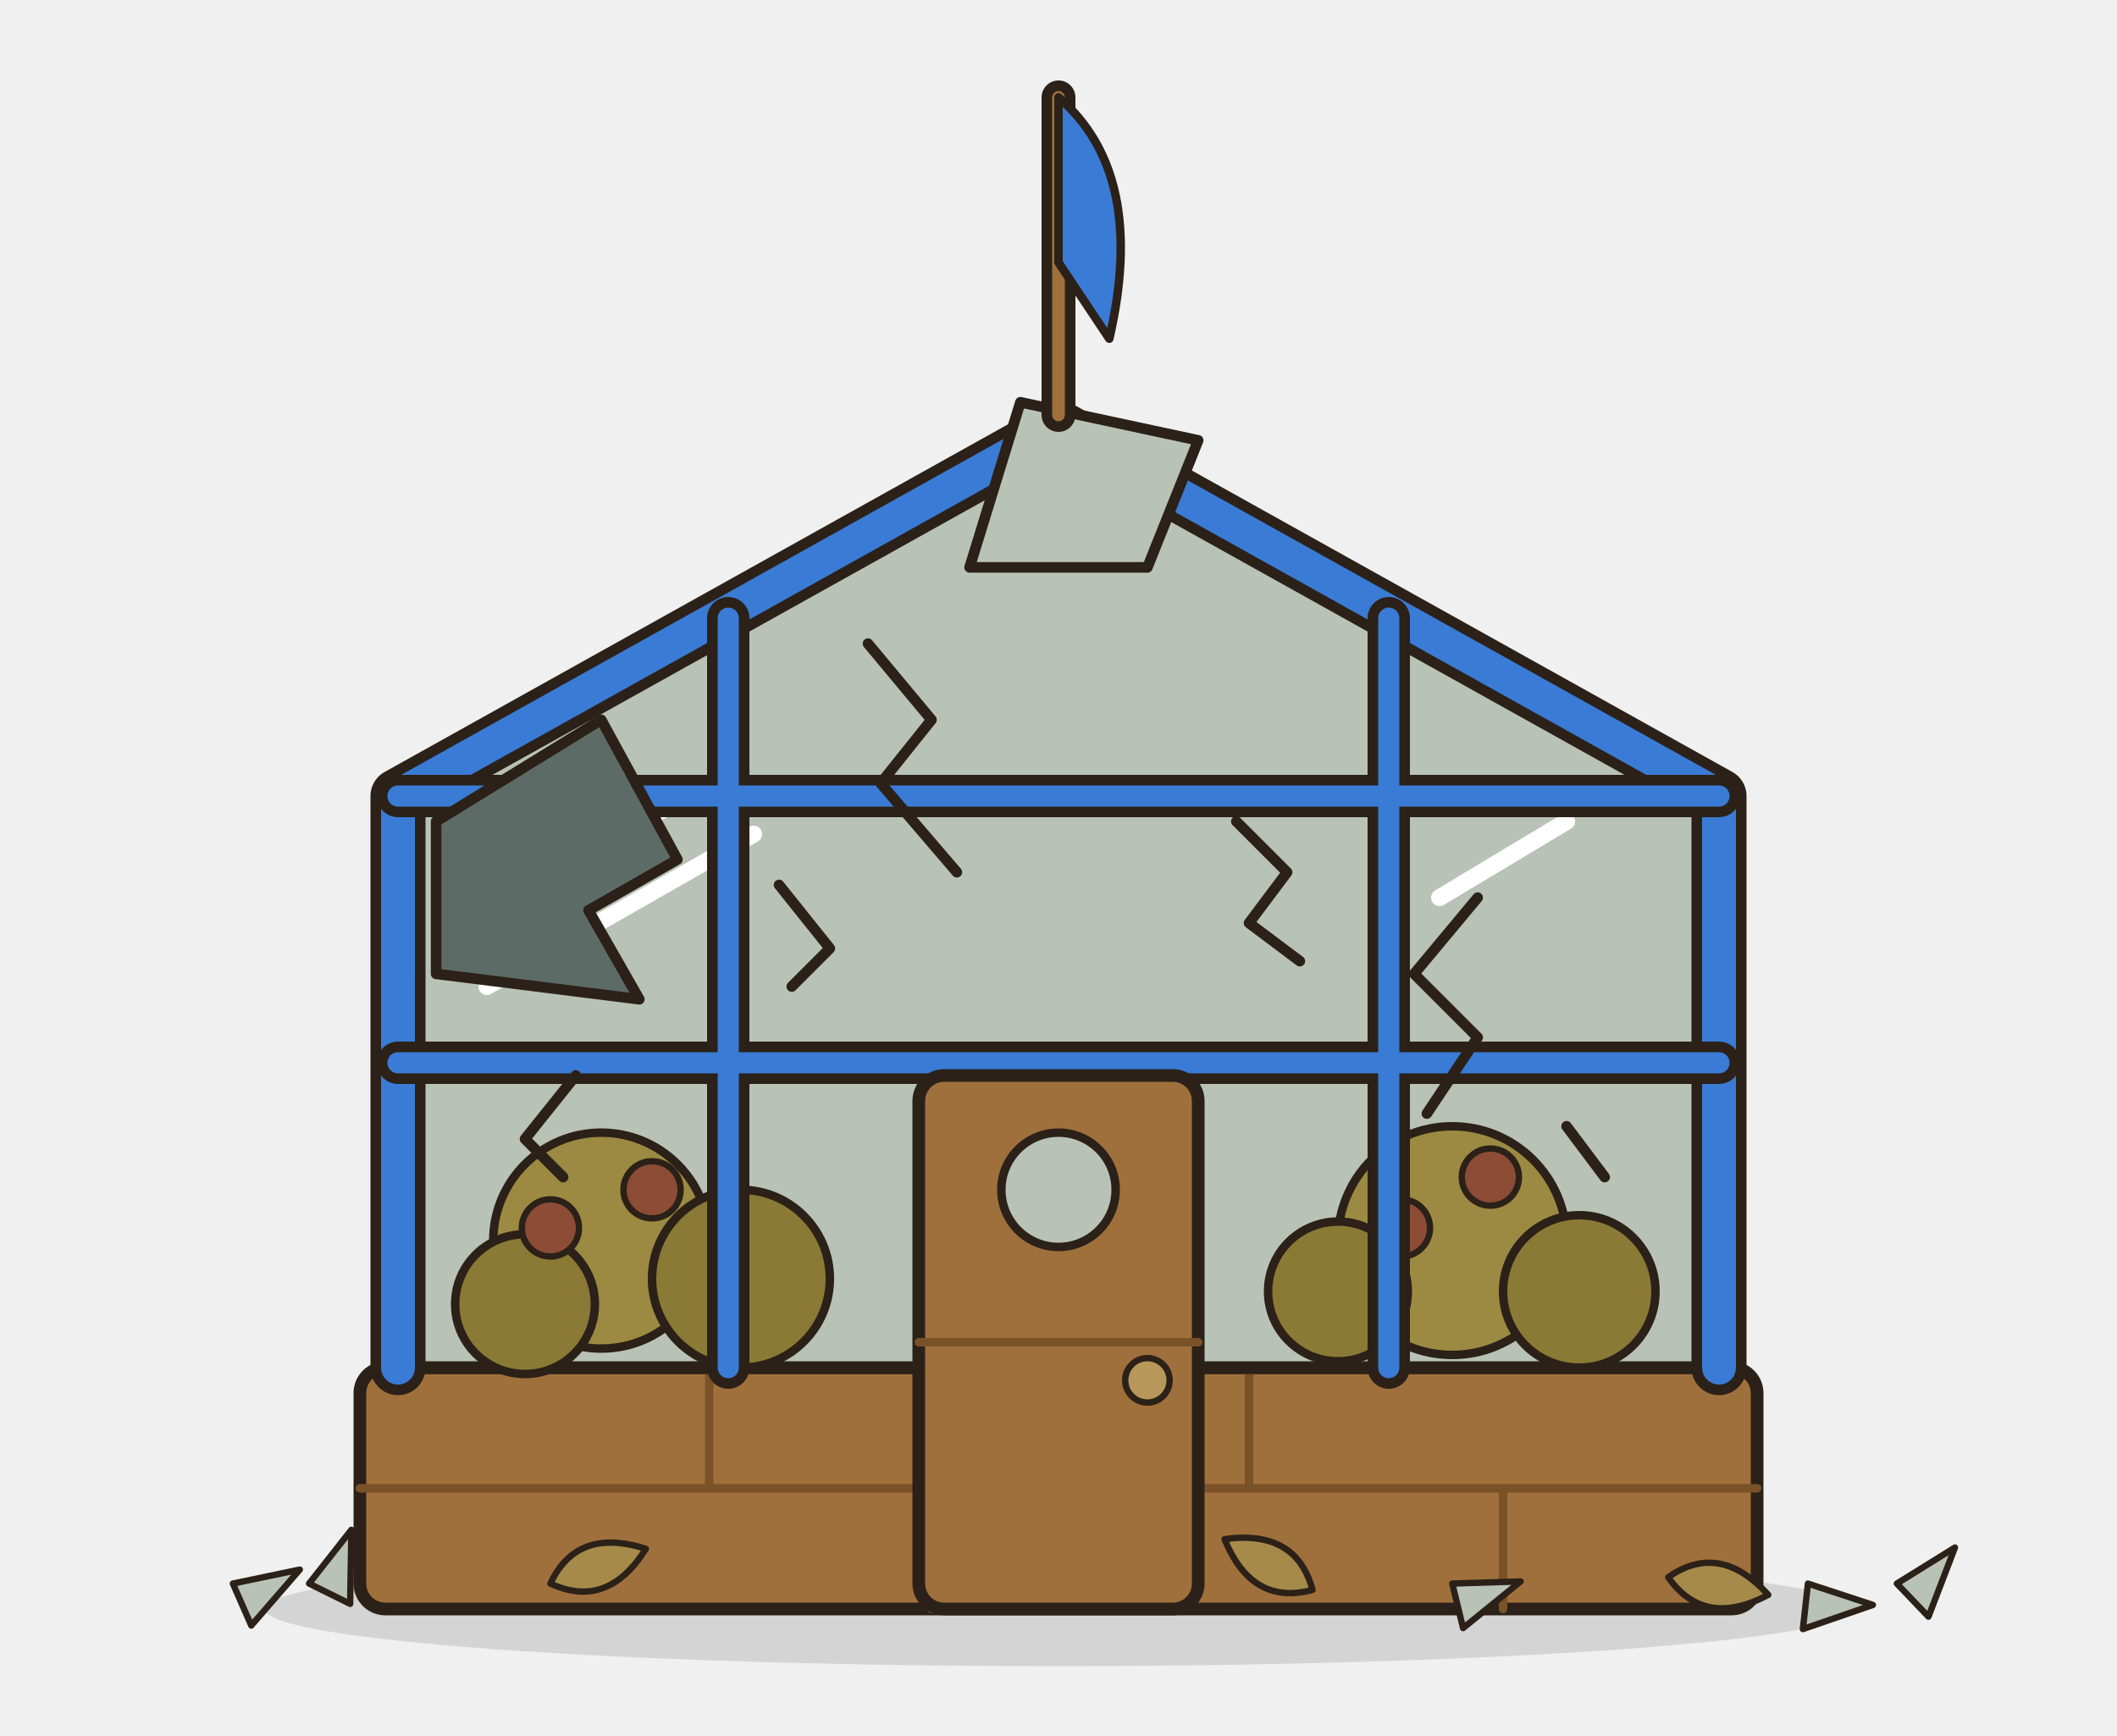
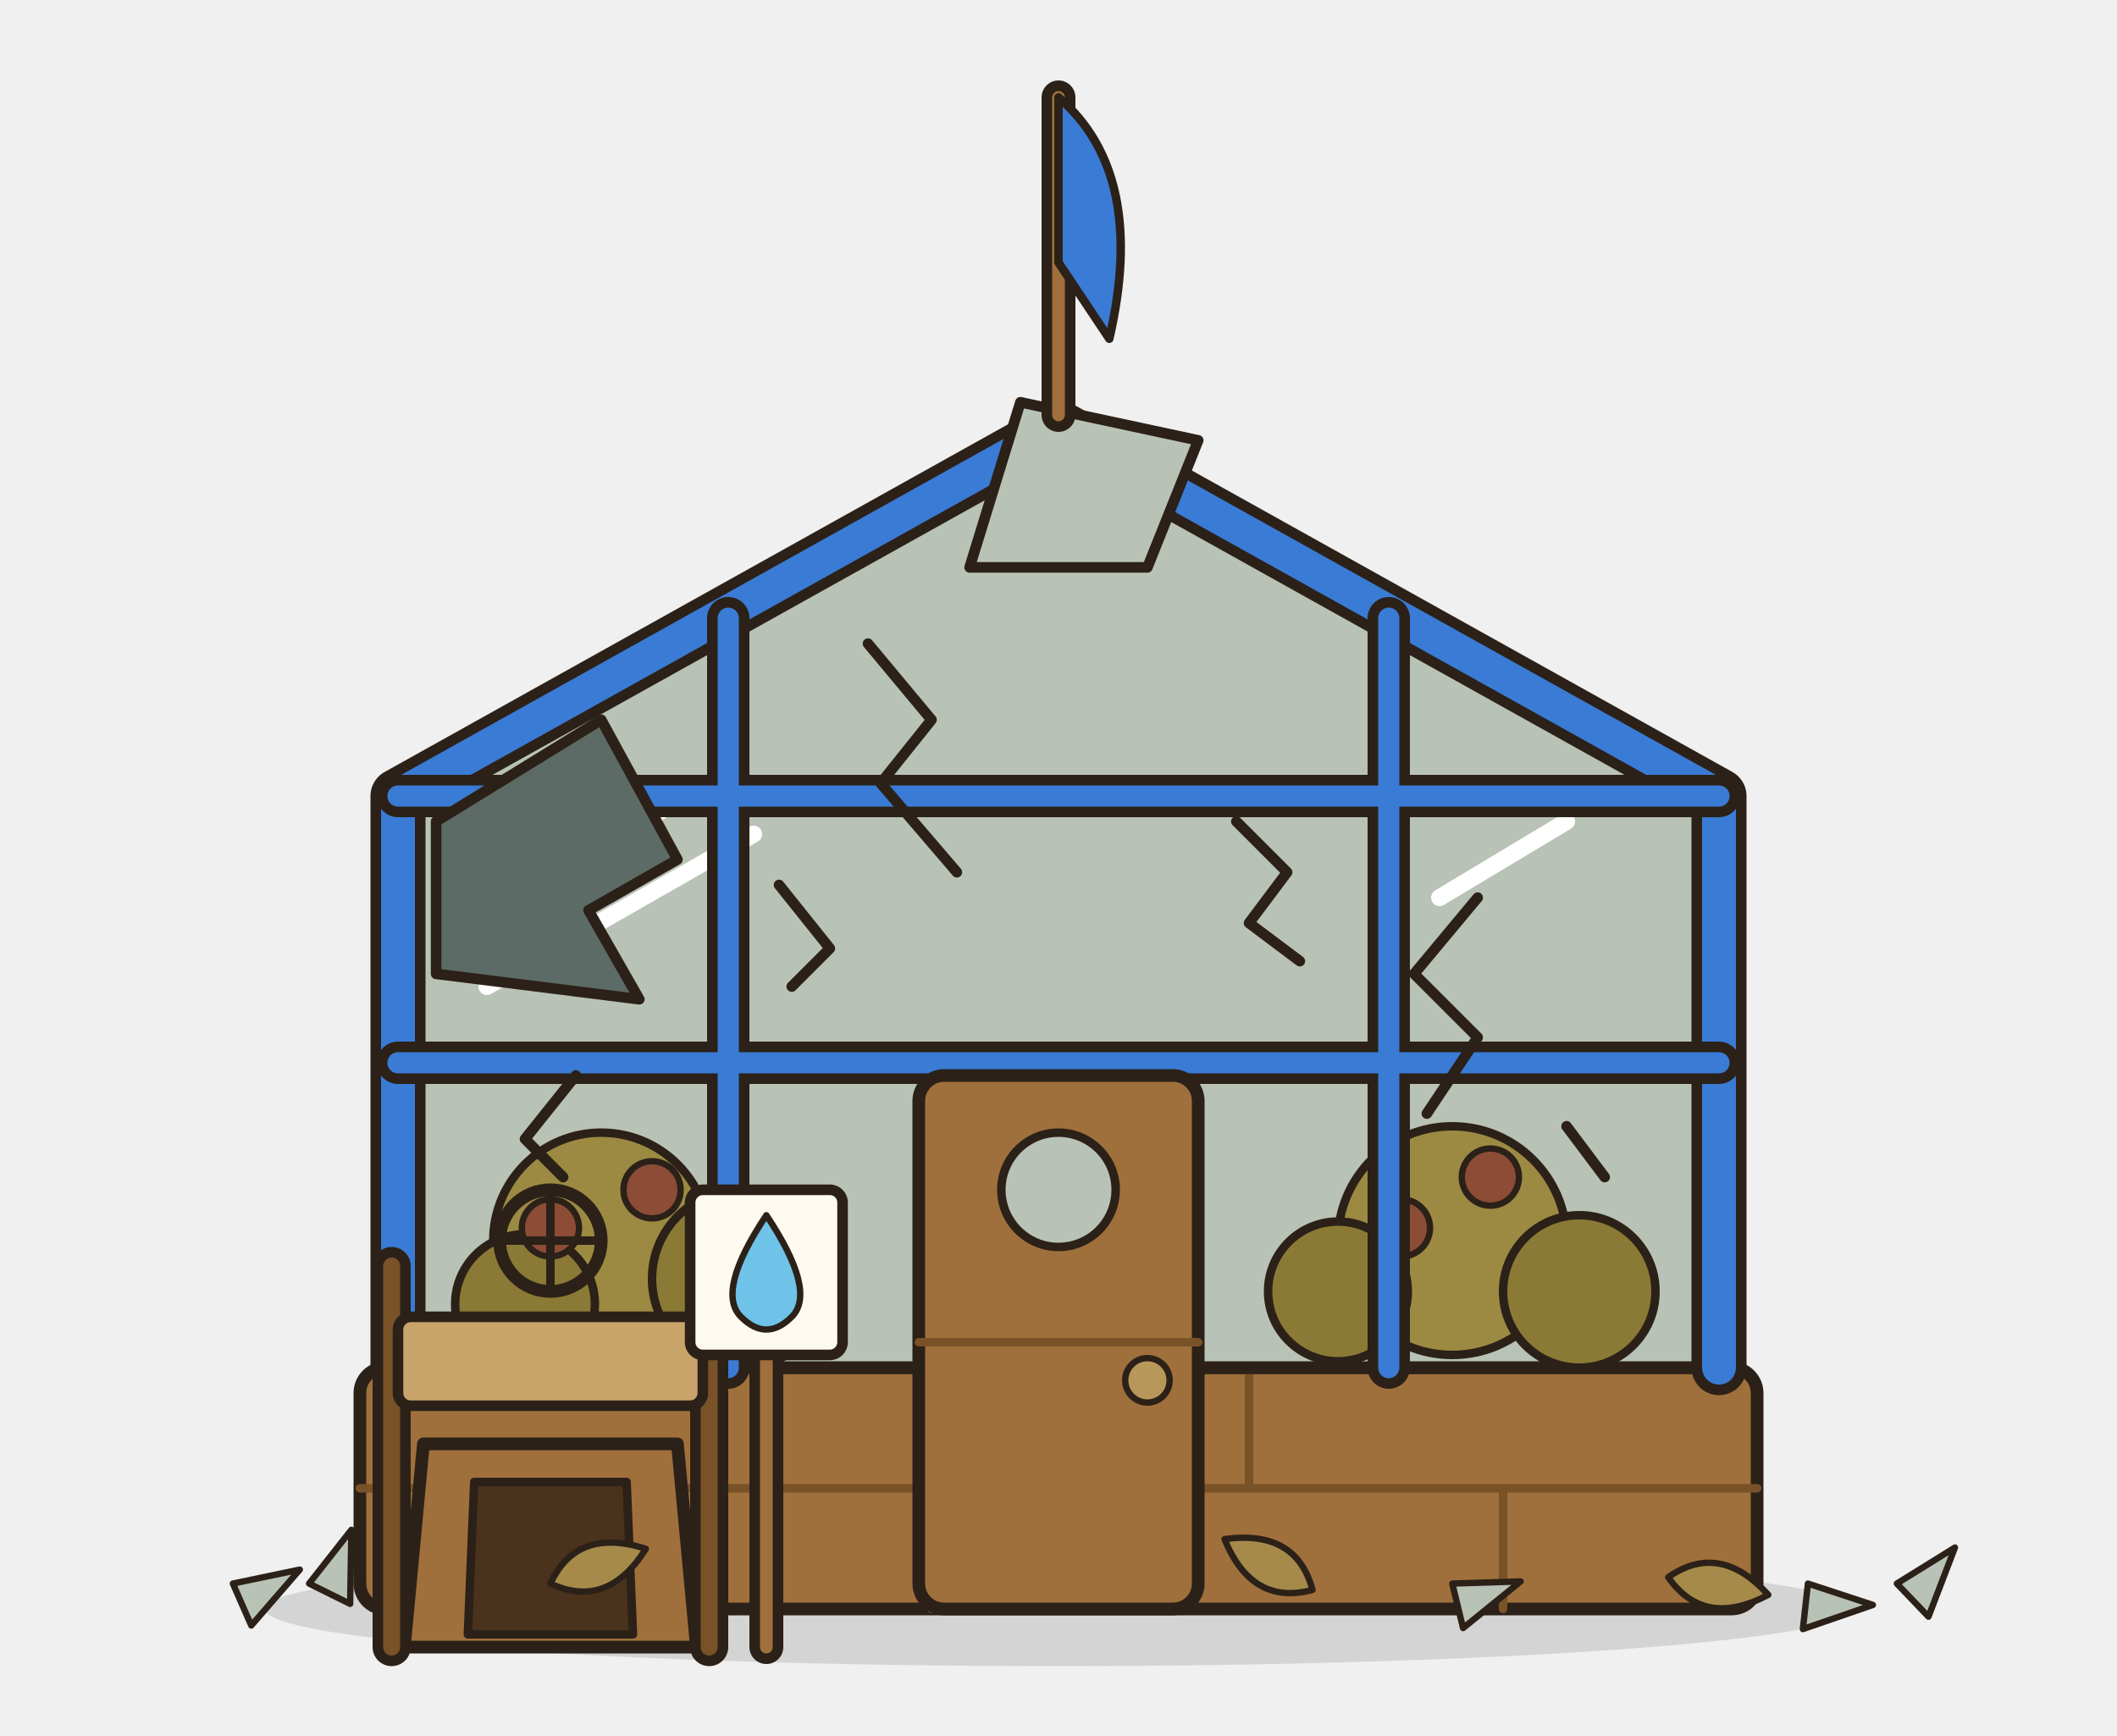
<svg xmlns="http://www.w3.org/2000/svg" viewBox="-250 -380 500 410" width="500" height="410">
  <g>
    <ellipse cx="0" cy="0" rx="187.5" ry="13.5" fill="#000000" fill-opacity="0.12" />
    <rect x="-165" y="-57" width="330" height="57" rx="6" fill="#a0703c" stroke="#2b2118" stroke-width="3" />
    <path d="M-165 -28.5 L165 -28.5 M-82.5 -57 L-82.5 -28.5 M45 -57 L45 -28.5 M-30 -28.5 L-30 0 M105 -28.5 L105 0" fill="none" stroke="#7a5228" stroke-width="2" stroke-linejoin="round" stroke-linecap="round" />
    <path d="M-156 -57 L-156 -192 L0 -279 L156 -192 L156 -57 Z" fill="#b9c2b6" stroke="#2b2118" stroke-width="3" stroke-linejoin="round" stroke-linecap="round" />
    <circle cx="-108" cy="-87" r="25.5" fill="#9c8a42" stroke="#2b2118" stroke-width="2" />
    <circle cx="-75" cy="-78" r="21" fill="#8a7a35" stroke="#2b2118" stroke-width="2" />
    <circle cx="-126" cy="-72" r="16.5" fill="#8a7a35" stroke="#2b2118" stroke-width="2" />
    <circle cx="93" cy="-87" r="27" fill="#9c8a42" stroke="#2b2118" stroke-width="2" />
    <circle cx="123" cy="-75" r="18" fill="#8a7a35" stroke="#2b2118" stroke-width="2" />
    <circle cx="66" cy="-75" r="16.5" fill="#8a7a35" stroke="#2b2118" stroke-width="2" />
    <circle cx="-96" cy="-99" r="6.75" fill="#8c4c36" stroke="#2b2118" stroke-width="1.5" />
    <circle cx="-120" cy="-90" r="6.75" fill="#8c4c36" stroke="#2b2118" stroke-width="1.5" />
    <circle cx="102" cy="-102" r="6.75" fill="#8c4c36" stroke="#2b2118" stroke-width="1.5" />
    <circle cx="81" cy="-90" r="6.75" fill="#8c4c36" stroke="#2b2118" stroke-width="1.5" />
    <path d="M-129 -168 L-93 -189 M-135 -147 L-72 -183 M90 -168 L120 -186" fill="none" stroke="#ffffff" stroke-width="4" stroke-linejoin="round" stroke-linecap="round" />
    <path d="M-156 -57 L-156 -192 L0 -279 L156 -192 L156 -57" fill="none" stroke="#2b2118" stroke-width="13" stroke-linejoin="round" stroke-linecap="round" />
    <path d="M-156 -57 L-156 -192 L0 -279 L156 -192 L156 -57" fill="none" stroke="#3a7bd5" stroke-width="8" stroke-linejoin="round" stroke-linecap="round" />
    <path d="M-78 -57 L-78 -234 M78 -57 L78 -234 M-156 -129 L156 -129 M-156 -192 L156 -192" fill="none" stroke="#2b2118" stroke-width="10" stroke-linejoin="round" stroke-linecap="round" />
    <path d="M-78 -57 L-78 -234 M78 -57 L78 -234 M-156 -129 L156 -129 M-156 -192 L156 -192" fill="none" stroke="#3a7bd5" stroke-width="5" stroke-linejoin="round" stroke-linecap="round" />
    <path d="M-21 -246 L21 -246 L33 -276 L-9 -285 Z" fill="#b9c2b6" stroke="#2b2118" stroke-width="2.5" stroke-linejoin="round" stroke-linecap="round" />
    <rect x="-33" y="-126" width="66" height="126" rx="6" fill="#a0703c" stroke="#2b2118" stroke-width="3" />
    <path d="M-33 -63 L33 -63" fill="none" stroke="#7a5228" stroke-width="2" stroke-linejoin="round" stroke-linecap="round" />
    <circle cx="0" cy="-99" r="13.5" fill="#b9c2b6" stroke="#2b2118" stroke-width="2" />
    <circle cx="21" cy="-54" r="5.25" fill="#b8975a" stroke="#2b2118" stroke-width="1.5" />
    <path d="M0 -282 L0 -357" fill="none" stroke="#2b2118" stroke-width="8" stroke-linejoin="round" stroke-linecap="round" />
    <path d="M0 -282 L0 -357" fill="none" stroke="#a0703c" stroke-width="3" stroke-linejoin="round" stroke-linecap="round" />
    <path d="M0 -357 Q21 -339 12 -300 L0 -318 Z" fill="#3a7bd5" stroke="#2b2118" stroke-width="2" stroke-linejoin="round" stroke-linecap="round" />
+     <path d="M-150 -39 L-90 -39 L-85.5 9 L-154.5 9 Z" fill="#a0703c" stroke="#2b2118" stroke-width="3" stroke-linejoin="round" stroke-linecap="round" />
+     <path d="M-138 -30 L-102 -30 L-100.5 6 L-139.5 6 Z" fill="#4a321c" stroke="#2b2118" stroke-width="2" stroke-linejoin="round" stroke-linecap="round" />
+     <path d="M-157.5 -81 L-157.5 9 M-82.5 -81 L-82.5 9" fill="none" stroke="#2b2118" stroke-width="9" stroke-linejoin="round" stroke-linecap="round" />
+     <path d="M-157.5 -81 L-157.5 9 M-82.5 -81 L-82.5 9" fill="none" stroke="#7a5228" stroke-width="4" stroke-linejoin="round" stroke-linecap="round" />
+     <rect x="-156" y="-69" width="72" height="21" rx="3" fill="#c9a46a" stroke="#2b2118" stroke-width="2.5" />
+     <circle cx="-120" cy="-87" r="12" fill="none" stroke="#2b2118" stroke-width="3" />
+     <path d="M-132 -87 L-108 -87 M-120 -99 L-120 -75" fill="none" stroke="#2b2118" stroke-width="2" stroke-linejoin="round" stroke-linecap="round" />
+     <path d="M-69 9 L-69 -60" fill="none" stroke="#2b2118" stroke-width="8" stroke-linejoin="round" stroke-linecap="round" />
+     <path d="M-69 9 L-69 -60" fill="none" stroke="#a0703c" stroke-width="3" stroke-linejoin="round" stroke-linecap="round" />
+     <rect x="-87" y="-99" width="36" height="39" rx="3" fill="#fffaf0" stroke="#2b2118" stroke-width="2.5" />
+     <path d="M-69 -93 Q-81 -75 -75 -69 Q-69 -63 -63 -69 Q-57 -75 -69 -93 Z" fill="#6fc3e8" stroke="#2b2118" stroke-width="1.5" stroke-linejoin="round" stroke-linecap="round" />
    <path d="M-147 -186 L-108 -210 L-90 -177 L-111 -165 L-99 -144 L-147 -150 Z" fill="#5d6b66" stroke="#2b2118" stroke-width="2.5" stroke-linejoin="round" stroke-linecap="round" />
    <path d="M-45 -228 l15 18 l-12 15 l18 21 M99 -168 l-15 18 l15 15 l-12 18 M42 -186 l12 12 l-9 12 l12 9 M-66 -171 l12 15 l-9 9 M-114 -126 l-12 15 l9 9 M120 -114 l9 12" fill="none" stroke="#2b2118" stroke-width="2.5" stroke-linejoin="round" stroke-linecap="round" />
    <g transform="translate(-195,-6) rotate(10)">
      <path d="M0 0 L15 -6 L6 9 Z" fill="#b9c2b6" stroke="#2b2118" stroke-width="1.5" stroke-linejoin="round" stroke-linecap="round" />
    </g>
    <g transform="translate(-177,-6) rotate(-30)">
      <path d="M0 0 L15 -6 L6 9 Z" fill="#b9c2b6" stroke="#2b2118" stroke-width="1.5" stroke-linejoin="round" stroke-linecap="round" />
    </g>
    <g transform="translate(177,-6) rotate(40)">
      <path d="M0 0 L15 -6 L6 9 Z" fill="#b9c2b6" stroke="#2b2118" stroke-width="1.5" stroke-linejoin="round" stroke-linecap="round" />
    </g>
    <g transform="translate(198,-6) rotate(-10)">
      <path d="M0 0 L15 -6 L6 9 Z" fill="#b9c2b6" stroke="#2b2118" stroke-width="1.5" stroke-linejoin="round" stroke-linecap="round" />
    </g>
    <g transform="translate(93,-6) rotate(20)">
      <path d="M0 0 L15 -6 L6 9 Z" fill="#b9c2b6" stroke="#2b2118" stroke-width="1.5" stroke-linejoin="round" stroke-linecap="round" />
    </g>
    <g transform="translate(-120,-6) rotate(70)">
      <path d="M0 0 Q-10.5 -10.5 0 -24 Q10.5 -10.5 0 0 Z" fill="#a58a4a" stroke="#2b2118" stroke-width="1.5" stroke-linejoin="round" stroke-linecap="round" />
    </g>
    <g transform="translate(60,-4.5) rotate(-60)">
      <path d="M0 0 Q-10.5 -10.5 0 -24 Q10.5 -10.5 0 0 Z" fill="#a58a4a" stroke="#2b2118" stroke-width="1.5" stroke-linejoin="round" stroke-linecap="round" />
    </g>
    <g transform="translate(144,-7.5) rotate(100)">
      <path d="M0 0 Q-10.5 -10.5 0 -24 Q10.5 -10.5 0 0 Z" fill="#a58a4a" stroke="#2b2118" stroke-width="1.5" stroke-linejoin="round" stroke-linecap="round" />
    </g>
  </g>
</svg>
